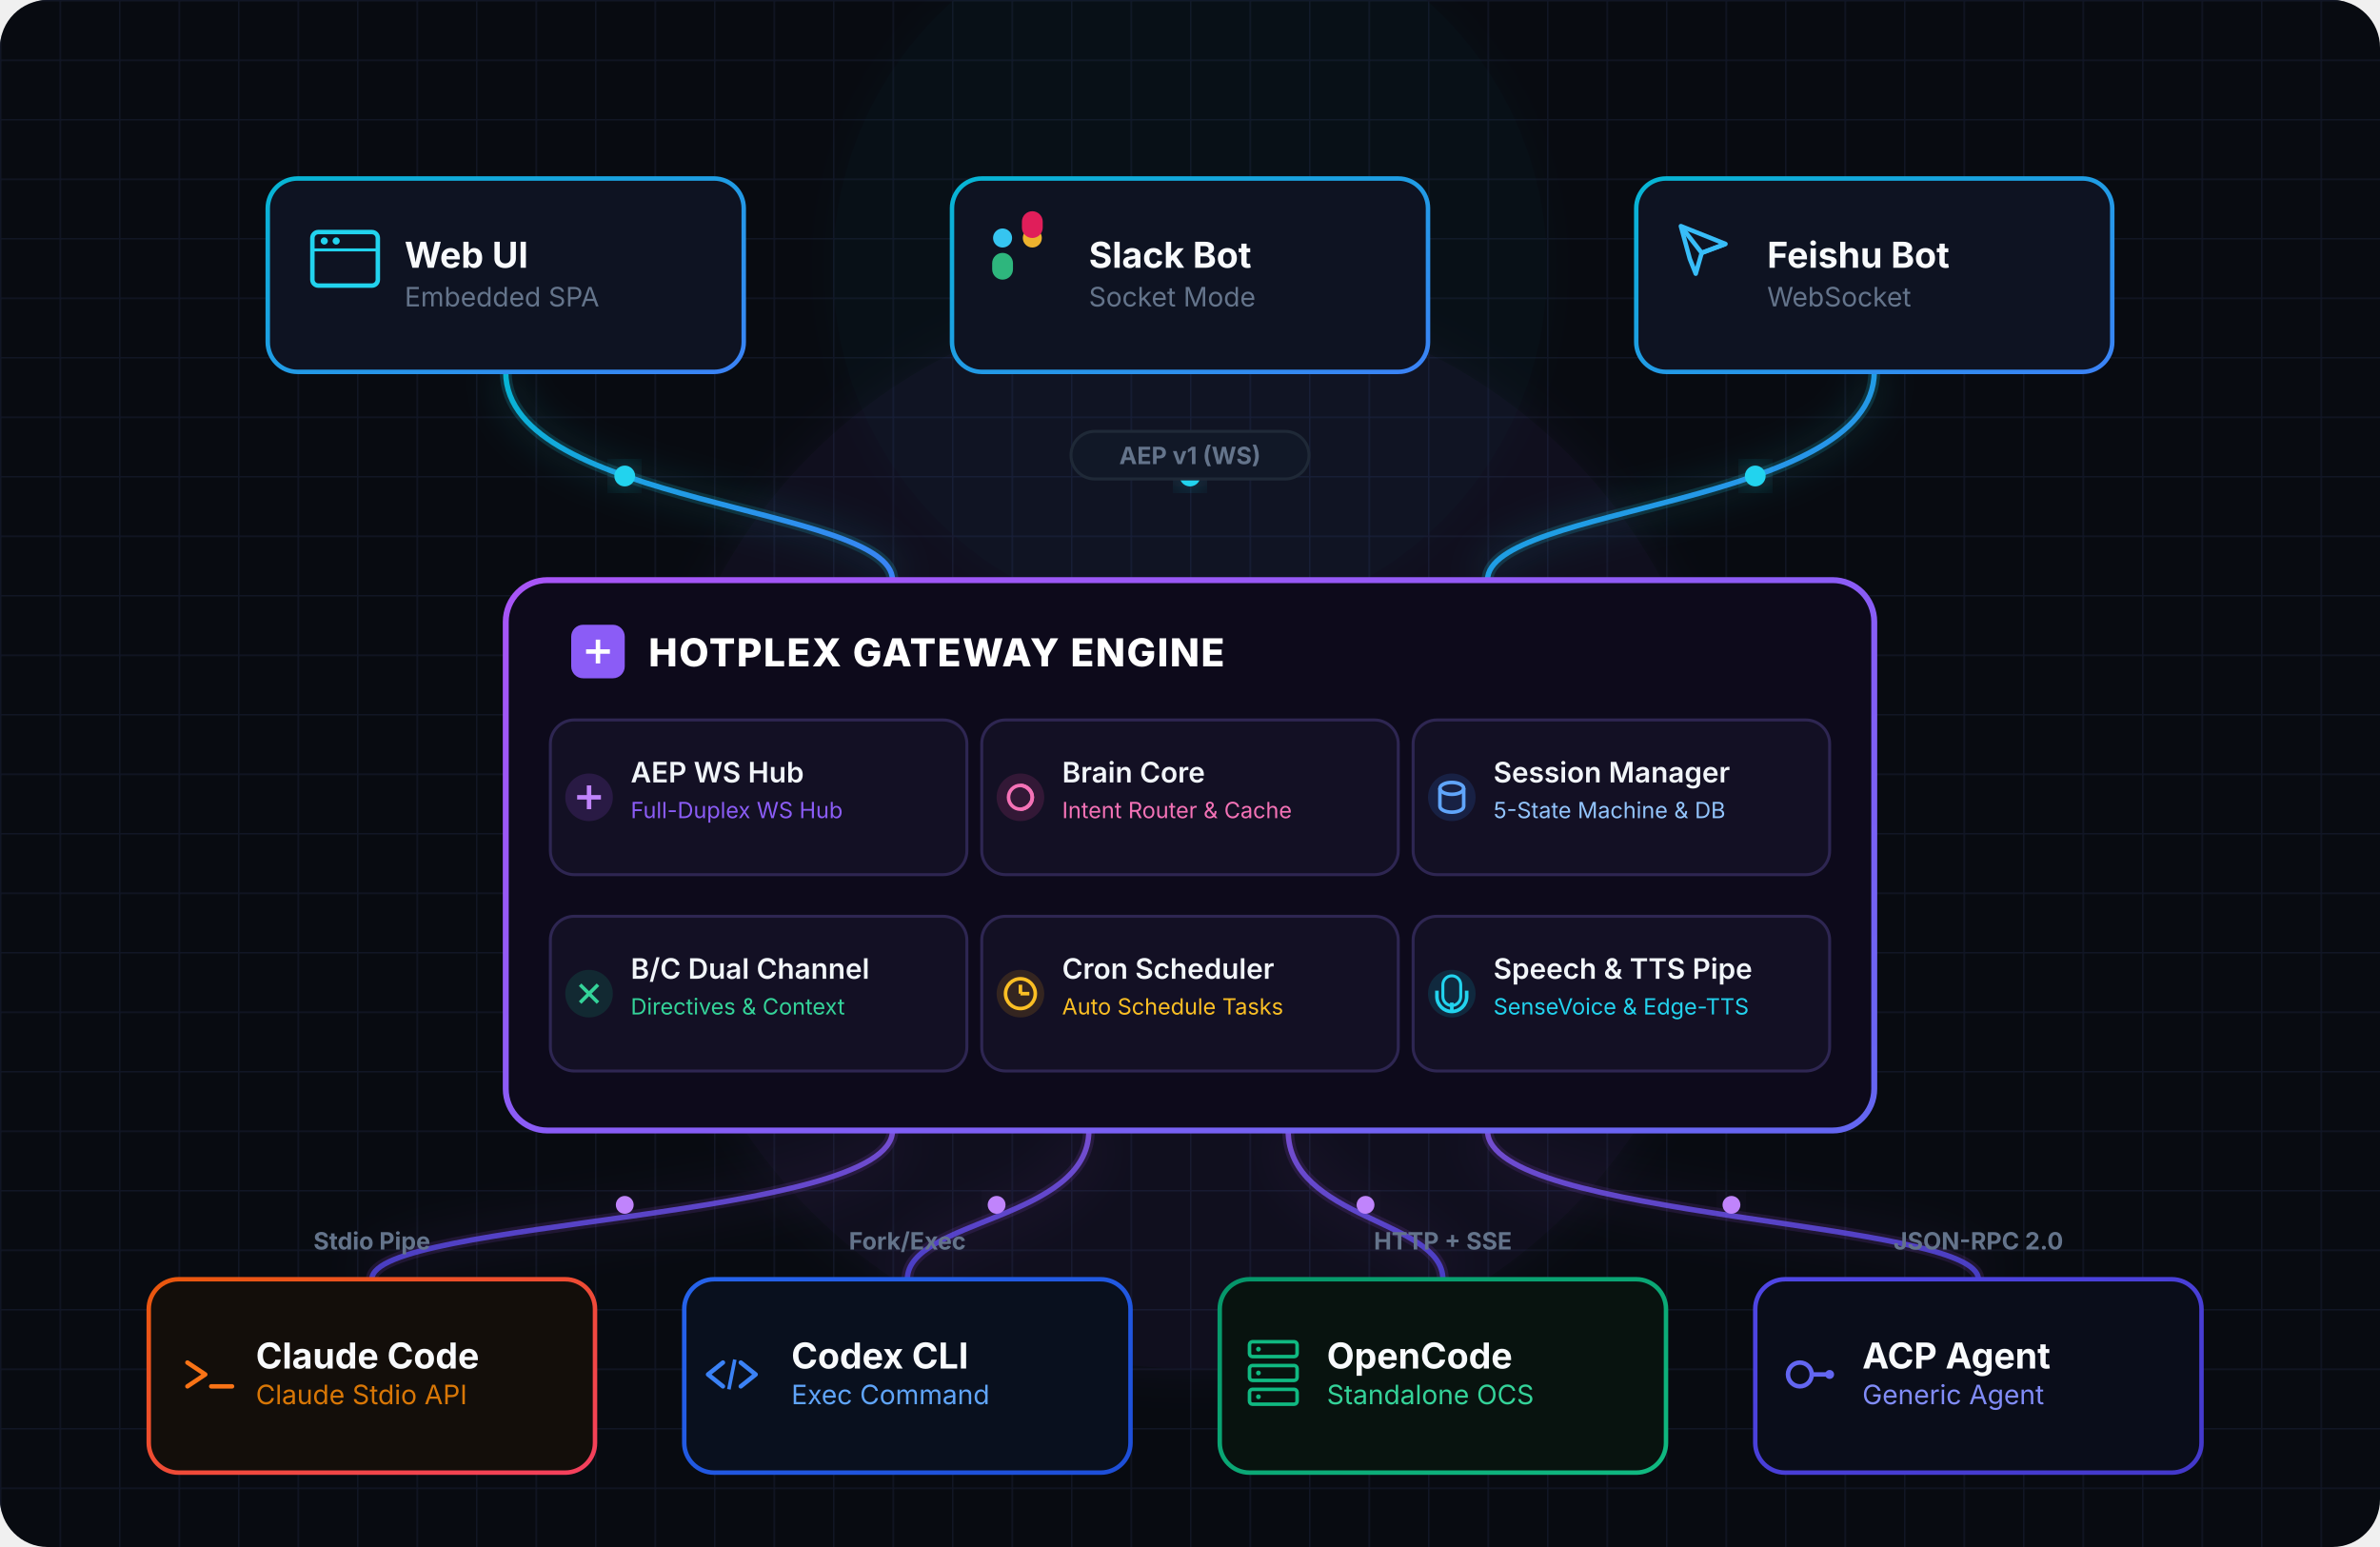
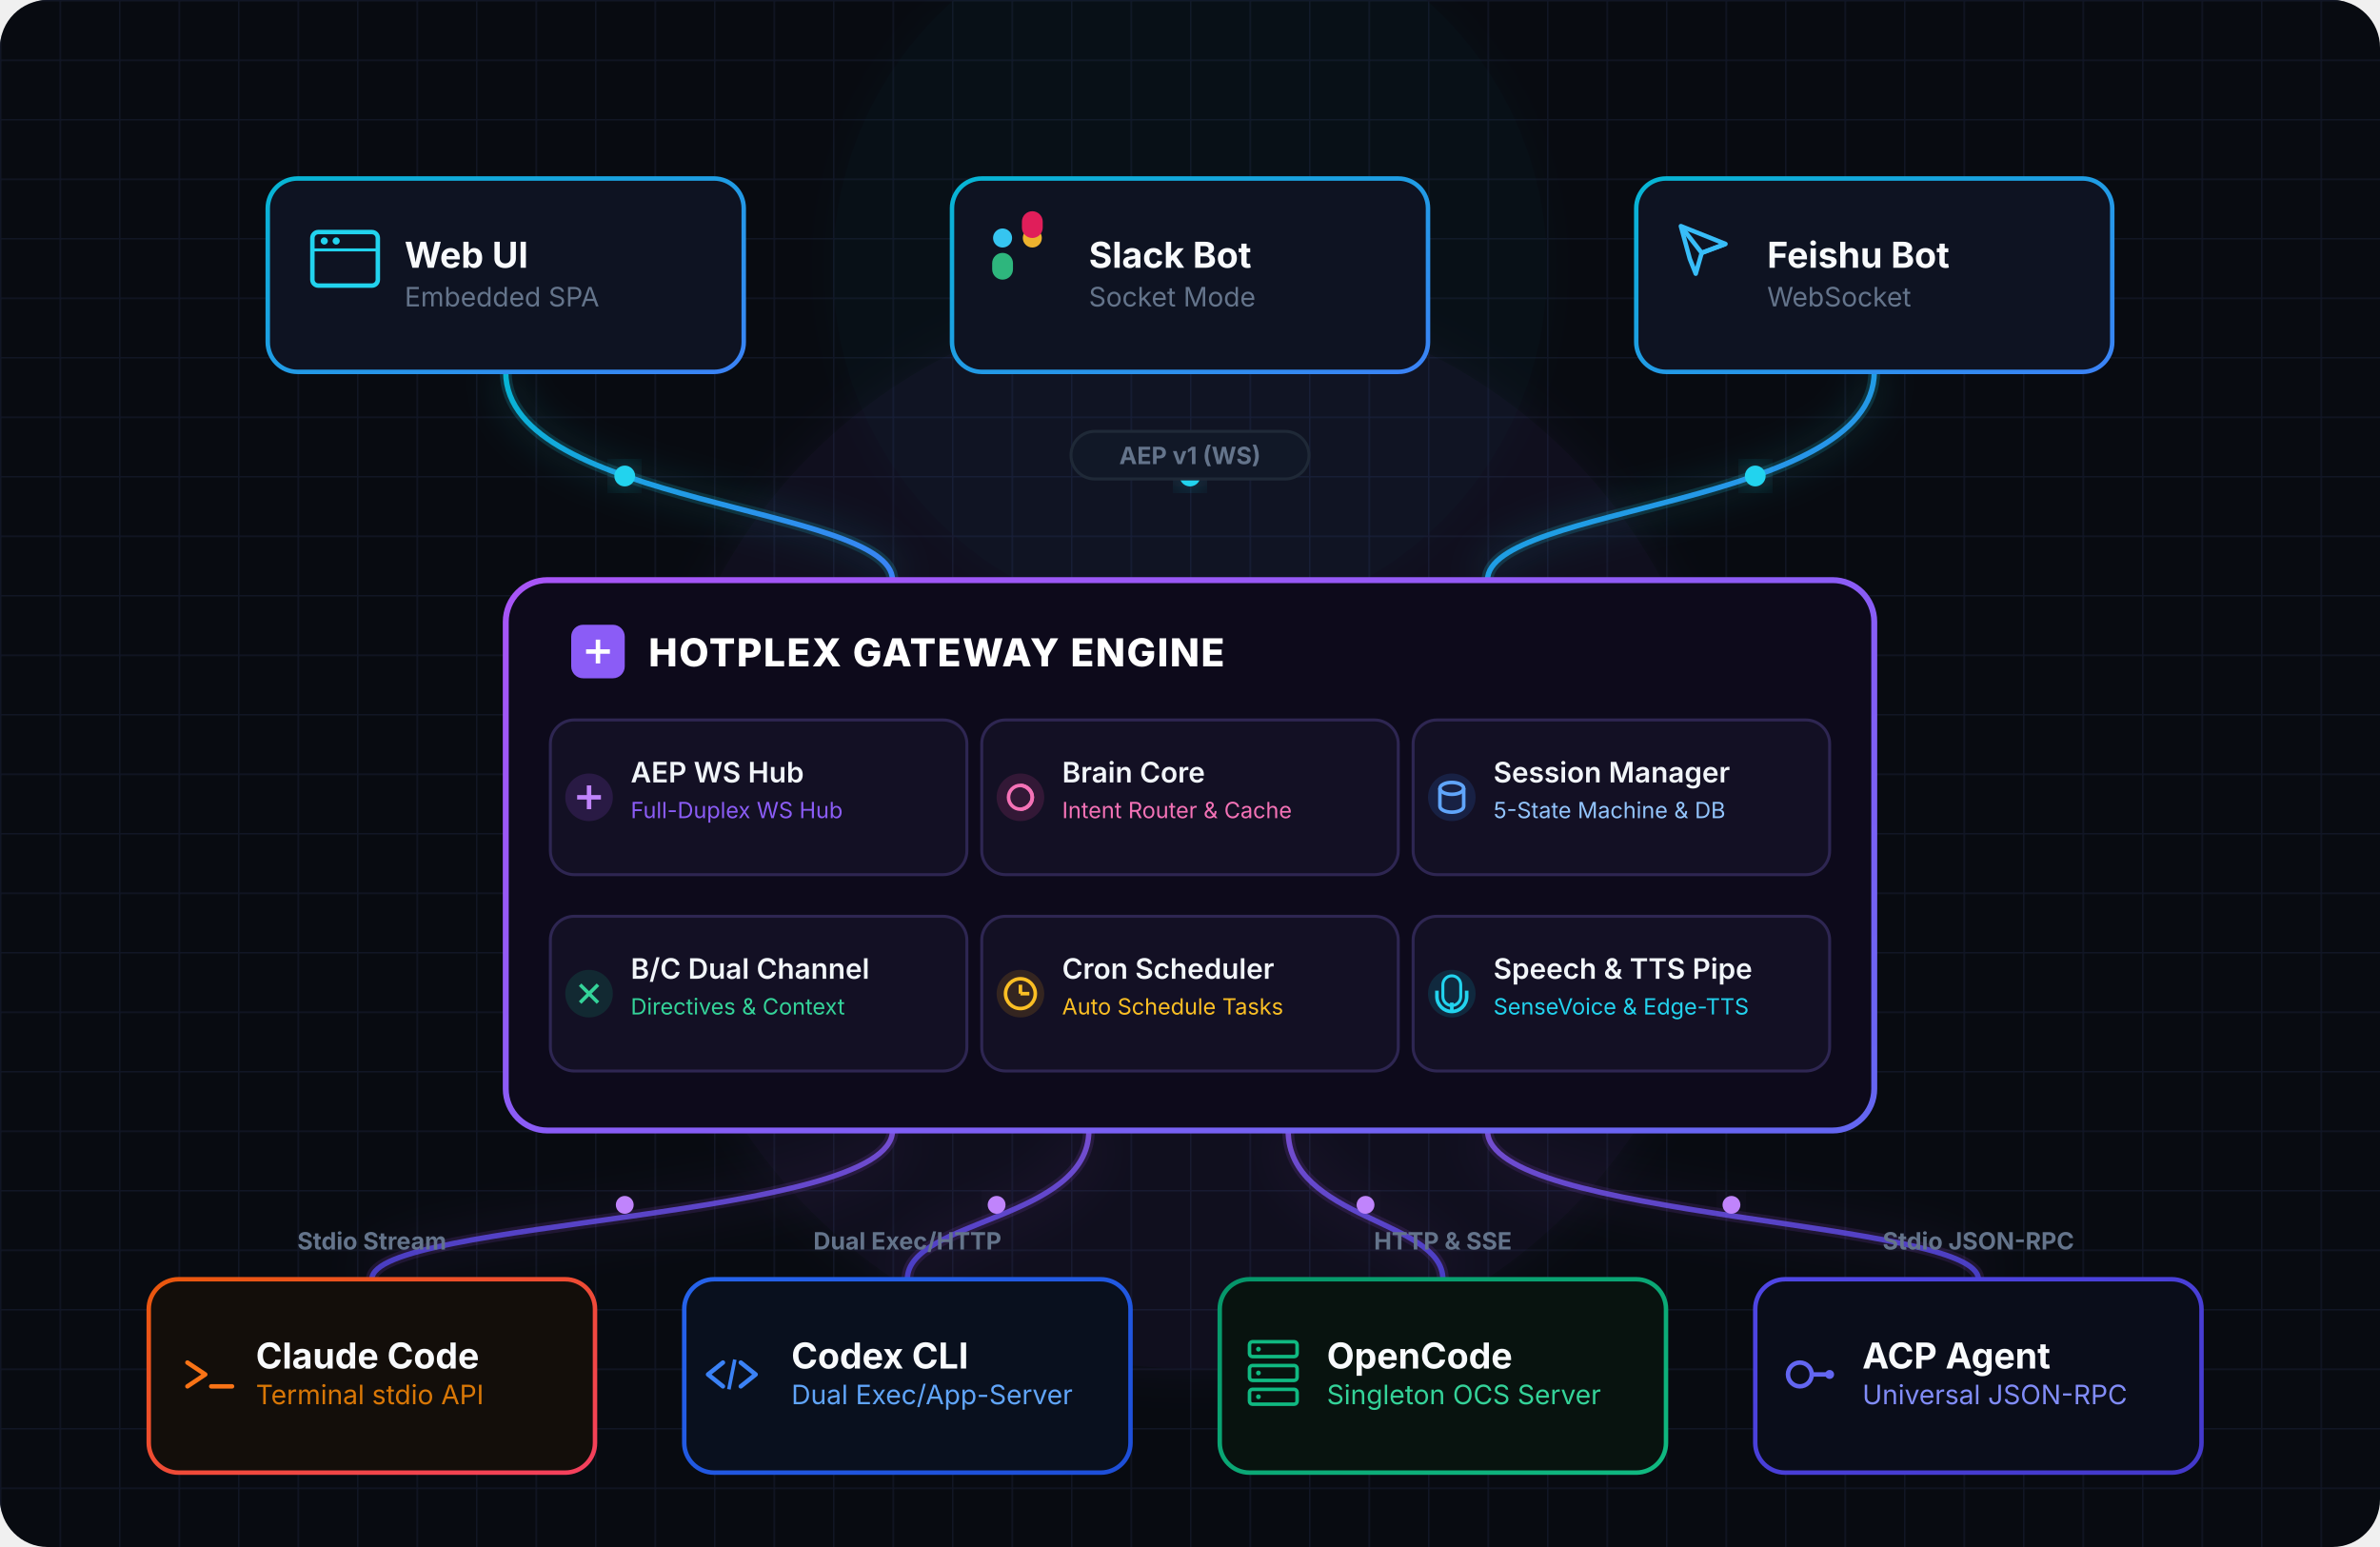
<svg xmlns="http://www.w3.org/2000/svg" width="800" height="520" viewBox="0 0 800 520" fill="none">
  <defs>
    <pattern id="grid" width="20" height="20" patternUnits="userSpaceOnUse">
      <path d="M 20 0 L 0 0 0 20" fill="none" stroke="#111625" stroke-width="1" />
    </pattern>
    <filter id="glow-cyan" x="-30%" y="-30%" width="160%" height="160%">
      <feGaussianBlur stdDeviation="6" result="blur" />
      <feComposite in="SourceGraphic" in2="blur" operator="over" />
    </filter>
    <filter id="glow-purple" x="-30%" y="-30%" width="160%" height="160%">
      <feGaussianBlur stdDeviation="8" result="blur" />
      <feComposite in="SourceGraphic" in2="blur" operator="over" />
    </filter>
    <linearGradient id="grad-client" x1="0%" y1="0%" x2="100%" y2="100%">
      <stop offset="0%" stop-color="#06b6d4" />
      <stop offset="100%" stop-color="#3b82f6" />
    </linearGradient>
    <linearGradient id="grad-gateway" x1="0%" y1="0%" x2="100%" y2="100%">
      <stop offset="0%" stop-color="#a855f7" />
      <stop offset="50%" stop-color="#8b5cf6" />
      <stop offset="100%" stop-color="#6366f1" />
    </linearGradient>
    <linearGradient id="grad-claude" x1="0%" y1="0%" x2="100%" y2="100%">
      <stop offset="0%" stop-color="#ea580c" />
      <stop offset="100%" stop-color="#f43f5e" />
    </linearGradient>
    <linearGradient id="grad-codex" x1="0%" y1="0%" x2="100%" y2="100%">
      <stop offset="0%" stop-color="#2563eb" />
      <stop offset="100%" stop-color="#1d4ed8" />
    </linearGradient>
    <linearGradient id="grad-opencode" x1="0%" y1="0%" x2="100%" y2="100%">
      <stop offset="0%" stop-color="#059669" />
      <stop offset="100%" stop-color="#10b981" />
    </linearGradient>
    <linearGradient id="grad-acp" x1="0%" y1="0%" x2="100%" y2="100%">
      <stop offset="0%" stop-color="#4f46e5" />
      <stop offset="100%" stop-color="#4338ca" />
    </linearGradient>
    <linearGradient id="grad-line-cyan" x1="0%" y1="0%" x2="0%" y2="100%">
      <stop offset="0%" stop-color="#06b6d4" stop-opacity="0.8" />
      <stop offset="100%" stop-color="#8b5cf6" stop-opacity="0.8" />
    </linearGradient>
    <linearGradient id="grad-line-purple" x1="0%" y1="0%" x2="0%" y2="100%">
      <stop offset="0%" stop-color="#8b5cf6" stop-opacity="0.8" />
      <stop offset="100%" stop-color="#4f46e5" stop-opacity="0.8" />
    </linearGradient>
  </defs>
  <rect width="800" height="520" fill="#080b11" rx="16" />
  <rect width="800" height="520" fill="url(#grid)" rx="16" />
  <circle cx="400" cy="280" r="180" fill="#8b5cf6" opacity="0.06" filter="url(#glow-purple)" />
  <circle cx="400" cy="90" r="120" fill="#06b6d4" opacity="0.03" filter="url(#glow-cyan)" />
  <path d="M 170 125 C 170 170, 300 170, 300 195" fill="none" stroke="#22d3ee" stroke-width="4" opacity="0.2" filter="url(#glow-cyan)" />
  <path d="M 400 125 L 400 195" fill="none" stroke="#22d3ee" stroke-width="4" opacity="0.2" filter="url(#glow-cyan)" />
  <path d="M 630 125 C 630 170, 500 170, 500 195" fill="none" stroke="#22d3ee" stroke-width="4" opacity="0.2" filter="url(#glow-cyan)" />
  <path d="M 170 125 C 170 170, 300 170, 300 195" fill="none" stroke="url(#grad-client)" stroke-width="1.8" />
  <path d="M 400 125 L 400 195" fill="none" stroke="url(#grad-client)" stroke-width="1.8" />
  <path d="M 630 125 C 630 170, 500 170, 500 195" fill="none" stroke="url(#grad-client)" stroke-width="1.8" />
  <path d="M 300 380 C 300 410, 125 410, 125 430" fill="none" stroke="#a855f7" stroke-width="4" opacity="0.15" filter="url(#glow-purple)" />
  <path d="M 366 380 C 366 410, 305 410, 305 430" fill="none" stroke="#a855f7" stroke-width="4" opacity="0.15" filter="url(#glow-purple)" />
  <path d="M 433 380 C 433 410, 485 410, 485 430" fill="none" stroke="#a855f7" stroke-width="4" opacity="0.15" filter="url(#glow-purple)" />
  <path d="M 500 380 C 500 410, 665 410, 665 430" fill="none" stroke="#a855f7" stroke-width="4" opacity="0.15" filter="url(#glow-purple)" />
  <path d="M 300 380 C 300 410, 125 410, 125 430" fill="none" stroke="url(#grad-line-purple)" stroke-width="1.8" />
  <path d="M 366 380 C 366 410, 305 410, 305 430" fill="none" stroke="url(#grad-line-purple)" stroke-width="1.8" />
  <path d="M 433 380 C 433 410, 485 410, 485 430" fill="none" stroke="url(#grad-line-purple)" stroke-width="1.8" />
  <path d="M 500 380 C 500 410, 665 410, 665 430" fill="none" stroke="url(#grad-line-purple)" stroke-width="1.8" />
  <circle cx="210" cy="160" r="3.5" fill="#22d3ee" filter="url(#glow-cyan)" />
  <circle cx="400" cy="160" r="3.5" fill="#22d3ee" filter="url(#glow-cyan)" />
  <circle cx="590" cy="160" r="3.5" fill="#22d3ee" filter="url(#glow-cyan)" />
  <circle cx="210" cy="405" r="3" fill="#c084fc" filter="url(#glow-purple)" />
  <circle cx="335" cy="405" r="3" fill="#c084fc" filter="url(#glow-purple)" />
  <circle cx="459" cy="405" r="3" fill="#c084fc" filter="url(#glow-purple)" />
  <circle cx="582" cy="405" r="3" fill="#c084fc" filter="url(#glow-purple)" />
  <rect x="360" y="145" width="80" height="16" rx="8" fill="#111827" stroke="#1f2937" stroke-width="1" />
  <text x="400" y="156" fill="#64748b" font-size="8" font-family="system-ui, -apple-system, sans-serif" font-weight="700" text-anchor="middle">AEP v1 (WS)</text>
  <g id="client-web">
    <rect x="90" y="60" width="160" height="65" rx="10" fill="#0e1322" stroke="url(#grad-client)" stroke-width="1.5" />
    <rect x="105" y="78" width="22" height="18" rx="2" fill="none" stroke="#22d3ee" stroke-width="1.5" />
    <line x1="105" y1="84" x2="127" y2="84" stroke="#22d3ee" stroke-width="1" />
    <circle cx="109" cy="81" r="1.2" fill="#22d3ee" />
    <circle cx="113" cy="81" r="1.2" fill="#22d3ee" />
    <text x="136" y="90" fill="#f8fafc" font-size="12" font-family="system-ui, -apple-system, sans-serif" font-weight="700">Web UI</text>
    <text x="136" y="103" fill="#64748b" font-size="9" font-family="system-ui, -apple-system, sans-serif">Embedded SPA</text>
  </g>
  <g id="client-slack">
    <rect x="320" y="60" width="160" height="65" rx="10" fill="#0e1322" stroke="url(#grad-client)" stroke-width="1.5" />
    <circle cx="337" cy="80" r="3.2" fill="#36c5f0" />
    <rect x="333.5" y="85" width="7" height="9" rx="3.5" fill="#2eb67d" />
    <circle cx="347" cy="80" r="3.2" fill="#ecb22e" />
    <rect x="343.5" y="71" width="7" height="9" rx="3.5" fill="#e01e5a" />
    <text x="366" y="90" fill="#f8fafc" font-size="12" font-family="system-ui, -apple-system, sans-serif" font-weight="700">Slack Bot</text>
    <text x="366" y="103" fill="#64748b" font-size="9" font-family="system-ui, -apple-system, sans-serif">Socket Mode</text>
  </g>
  <g id="client-feishu">
    <rect x="550" y="60" width="160" height="65" rx="10" fill="#0e1322" stroke="url(#grad-client)" stroke-width="1.5" />
    <path d="M565,76 L580,82 L572,85 L570,92 L568,87 Z" fill="none" stroke="#38bdf8" stroke-width="1.5" stroke-linejoin="round" stroke-linecap="round" />
    <path d="M565,76 L572,85 L580,82" fill="none" stroke="#38bdf8" stroke-width="1.5" stroke-linejoin="round" />
    <text x="594" y="90" fill="#f8fafc" font-size="12" font-family="system-ui, -apple-system, sans-serif" font-weight="700">Feishu Bot</text>
    <text x="594" y="103" fill="#64748b" font-size="9" font-family="system-ui, -apple-system, sans-serif">WebSocket</text>
  </g>
  <g id="gateway-core">
    <rect x="170" y="195" width="460" height="185" rx="14" fill="#0d0a1b" stroke="url(#grad-gateway)" stroke-width="2" />
    <g transform="translate(192, 210)">
      <rect width="18" height="18" rx="4" fill="#8b5cf6" />
      <path d="M 5 9 L 13 9 M 9 5 L 9 13" stroke="#ffffff" stroke-width="1.5" />
      <text x="26" y="14" fill="#ffffff" font-size="13" font-family="system-ui, -apple-system, sans-serif" font-weight="800" letter-spacing="0.5">HOTPLEX GATEWAY ENGINE</text>
    </g>
    <rect x="185" y="242" width="140" height="52" rx="8" fill="#131024" stroke="#2e2652" stroke-width="1" />
    <circle cx="198" cy="268" r="8" fill="#a855f7" fill-opacity="0.15" />
    <path d="M194,268 L202,268 M198,264 L198,272" stroke="#c084fc" stroke-width="1.5" />
    <text x="212" y="263" fill="#f1f5f9" font-size="9.5" font-family="system-ui, -apple-system, sans-serif" font-weight="600">AEP WS Hub</text>
    <text x="212" y="275" fill="#8b5cf6" font-size="7.5" font-family="system-ui, -apple-system, sans-serif">Full-Duplex WS Hub</text>
    <rect x="330" y="242" width="140" height="52" rx="8" fill="#131024" stroke="#2e2652" stroke-width="1" />
    <circle cx="343" cy="268" r="8" fill="#ec4899" fill-opacity="0.15" />
    <circle cx="343" cy="268" r="4" stroke="#f472b6" stroke-width="1.2" fill="none" />
    <path d="M 343 264 C 345 264, 347 266, 347 268 C 347 270, 345 272, 343 272" stroke="#f472b6" stroke-width="1.2" fill="none" />
    <text x="357" y="263" fill="#f1f5f9" font-size="9.5" font-family="system-ui, -apple-system, sans-serif" font-weight="600">Brain Core</text>
    <text x="357" y="275" fill="#f472b6" font-size="7.5" font-family="system-ui, -apple-system, sans-serif">Intent Router &amp; Cache</text>
    <rect x="475" y="242" width="140" height="52" rx="8" fill="#131024" stroke="#2e2652" stroke-width="1" />
    <circle cx="488" cy="268" r="8" fill="#3b82f6" fill-opacity="0.15" />
    <ellipse cx="488" cy="265" rx="4" ry="2" fill="none" stroke="#60a5fa" stroke-width="1.2" />
    <path d="M484,265 L484,271 A4,2 0 0,0 492,271 L492,265" stroke="#60a5fa" stroke-width="1.2" fill="none" />
    <text x="502" y="263" fill="#f1f5f9" font-size="9.5" font-family="system-ui, -apple-system, sans-serif" font-weight="600">Session Manager</text>
    <text x="502" y="275" fill="#93c5fd" font-size="7.5" font-family="system-ui, -apple-system, sans-serif">5-State Machine &amp; DB</text>
    <rect x="185" y="308" width="140" height="52" rx="8" fill="#131024" stroke="#2e2652" stroke-width="1" />
    <circle cx="198" cy="334" r="8" fill="#10b981" fill-opacity="0.15" />
    <path d="M195,331 L201,337 M201,331 L195,337" stroke="#34d399" stroke-width="1.2" />
    <text x="212" y="329" fill="#f1f5f9" font-size="9.5" font-family="system-ui, -apple-system, sans-serif" font-weight="600">B/C Dual Channel</text>
    <text x="212" y="341" fill="#34d399" font-size="7.5" font-family="system-ui, -apple-system, sans-serif">Directives &amp; Context</text>
    <rect x="330" y="308" width="140" height="52" rx="8" fill="#131024" stroke="#2e2652" stroke-width="1" />
    <circle cx="343" cy="334" r="8" fill="#f59e0b" fill-opacity="0.15" />
    <circle cx="343" cy="334" r="5" stroke="#fbbf24" stroke-width="1.2" fill="none" />
    <line x1="343" y1="331" x2="343" y2="334" stroke="#fbbf24" stroke-width="1.2" />
    <line x1="343" y1="334" x2="346" y2="334" stroke="#fbbf24" stroke-width="1.2" />
    <text x="357" y="329" fill="#f1f5f9" font-size="9.5" font-family="system-ui, -apple-system, sans-serif" font-weight="600">Cron Scheduler</text>
    <text x="357" y="341" fill="#fbbf24" font-size="7.5" font-family="system-ui, -apple-system, sans-serif">Auto Schedule Tasks</text>
    <rect x="475" y="308" width="140" height="52" rx="8" fill="#131024" stroke="#2e2652" stroke-width="1" />
    <circle cx="488" cy="334" r="8" fill="#06b6d4" fill-opacity="0.15" />
    <path d="M485,331 A2,2 0 0,1 491,331 L491,335 A2,2 0 0,1 485,335 Z" stroke="#22d3ee" stroke-width="1" fill="none" />
    <path d="M483,333 L483,335 A5,5 0 0,0 493,335 L493,333" stroke="#22d3ee" stroke-width="1.2" fill="none" />
    <line x1="488" y1="337" x2="488" y2="340" stroke="#22d3ee" stroke-width="1.2" />
    <text x="502" y="329" fill="#f1f5f9" font-size="9.5" font-family="system-ui, -apple-system, sans-serif" font-weight="600">Speech &amp; TTS Pipe</text>
    <text x="502" y="341" fill="#22d3ee" font-size="7.5" font-family="system-ui, -apple-system, sans-serif">SenseVoice &amp; Edge-TTS</text>
  </g>
  <g id="worker-claude">
    <rect x="50" y="430" width="150" height="65" rx="10" fill="#130e0a" stroke="url(#grad-claude)" stroke-width="1.5" />
    <path d="M63,458 L69,462 L63,466" stroke="#f97316" stroke-width="1.5" fill="none" stroke-linecap="round" stroke-linejoin="round" />
    <line x1="71" y1="466" x2="78" y2="466" stroke="#f97316" stroke-width="1.5" stroke-linecap="round" />
    <text x="86" y="460" fill="#f8fafc" font-size="12" font-family="system-ui, -apple-system, sans-serif" font-weight="700">Claude Code</text>
-     <text x="86" y="472" fill="#d97706" font-size="9" font-family="system-ui, -apple-system, sans-serif">Claude Stdio API</text>
-     <text x="125" y="420" fill="#64748b" font-size="8" font-family="system-ui, -apple-system, sans-serif" font-weight="700" text-anchor="middle">Stdio Pipe</text>
+     <text x="86" y="472" fill="#d97706" font-size="9" font-family="system-ui, -apple-system, sans-serif">Terminal stdio API</text>
+     <text x="125" y="420" fill="#64748b" font-size="8" font-family="system-ui, -apple-system, sans-serif" font-weight="700" text-anchor="middle">Stdio Stream</text>
  </g>
  <g id="worker-codex">
    <rect x="230" y="430" width="150" height="65" rx="10" fill="#09101e" stroke="url(#grad-codex)" stroke-width="1.5" />
    <path d="M243,458 L238,462 L243,466" stroke="#3b82f6" stroke-width="1.5" fill="none" stroke-linecap="round" stroke-linejoin="round" />
    <path d="M249,458 L254,462 L249,466" stroke="#3b82f6" stroke-width="1.5" fill="none" stroke-linecap="round" stroke-linejoin="round" />
    <line x1="245" y1="467" x2="247" y2="457" stroke="#3b82f6" stroke-width="1.2" />
    <text x="266" y="460" fill="#f8fafc" font-size="12" font-family="system-ui, -apple-system, sans-serif" font-weight="700">Codex CLI</text>
-     <text x="266" y="472" fill="#60a5fa" font-size="9" font-family="system-ui, -apple-system, sans-serif">Exec Command</text>
-     <text x="305" y="420" fill="#64748b" font-size="8" font-family="system-ui, -apple-system, sans-serif" font-weight="700" text-anchor="middle">Fork/Exec</text>
+     <text x="266" y="472" fill="#60a5fa" font-size="9" font-family="system-ui, -apple-system, sans-serif">Dual Exec/App-Server</text>
+     <text x="305" y="420" fill="#64748b" font-size="8" font-family="system-ui, -apple-system, sans-serif" font-weight="700" text-anchor="middle">Dual Exec/HTTP</text>
  </g>
  <g id="worker-opencode">
    <rect x="410" y="430" width="150" height="65" rx="10" fill="#08130f" stroke="url(#grad-opencode)" stroke-width="1.5" />
    <rect x="420" y="451" width="16" height="5" rx="1" fill="none" stroke="#10b981" stroke-width="1.2" />
    <circle cx="423" cy="453.5" r="0.8" fill="#10b981" />
    <rect x="420" y="459" width="16" height="5" rx="1" fill="none" stroke="#10b981" stroke-width="1.2" />
    <circle cx="423" cy="461.5" r="0.8" fill="#10b981" />
    <rect x="420" y="467" width="16" height="5" rx="1" fill="none" stroke="#10b981" stroke-width="1.2" />
    <circle cx="423" cy="469.5" r="0.8" fill="#10b981" />
    <text x="446" y="460" fill="#f8fafc" font-size="12" font-family="system-ui, -apple-system, sans-serif" font-weight="700">OpenCode</text>
-     <text x="446" y="472" fill="#34d399" font-size="9" font-family="system-ui, -apple-system, sans-serif">Standalone OCS</text>
-     <text x="485" y="420" fill="#64748b" font-size="8" font-family="system-ui, -apple-system, sans-serif" font-weight="700" text-anchor="middle">HTTP + SSE</text>
+     <text x="446" y="472" fill="#34d399" font-size="9" font-family="system-ui, -apple-system, sans-serif">Singleton OCS Server</text>
+     <text x="485" y="420" fill="#64748b" font-size="8" font-family="system-ui, -apple-system, sans-serif" font-weight="700" text-anchor="middle">HTTP &amp; SSE</text>
  </g>
  <g id="worker-acp">
    <rect x="590" y="430" width="150" height="65" rx="10" fill="#0a0d1a" stroke="url(#grad-acp)" stroke-width="1.5" />
    <circle cx="605" cy="462" r="4" fill="none" stroke="#6366f1" stroke-width="1.5" />
    <line x1="609" y1="462" x2="614" y2="462" stroke="#6366f1" stroke-width="1.5" />
    <circle cx="615" cy="462" r="1.5" fill="#6366f1" />
    <text x="626" y="460" fill="#f8fafc" font-size="12" font-family="system-ui, -apple-system, sans-serif" font-weight="700">ACP Agent</text>
-     <text x="626" y="472" fill="#818cf8" font-size="9" font-family="system-ui, -apple-system, sans-serif">Generic Agent</text>
-     <text x="665" y="420" fill="#64748b" font-size="8" font-family="system-ui, -apple-system, sans-serif" font-weight="700" text-anchor="middle">JSON-RPC 2.0</text>
+     <text x="626" y="472" fill="#818cf8" font-size="9" font-family="system-ui, -apple-system, sans-serif">Universal JSON-RPC</text>
+     <text x="665" y="420" fill="#64748b" font-size="8" font-family="system-ui, -apple-system, sans-serif" font-weight="700" text-anchor="middle">Stdio JSON-RPC</text>
  </g>
</svg>
